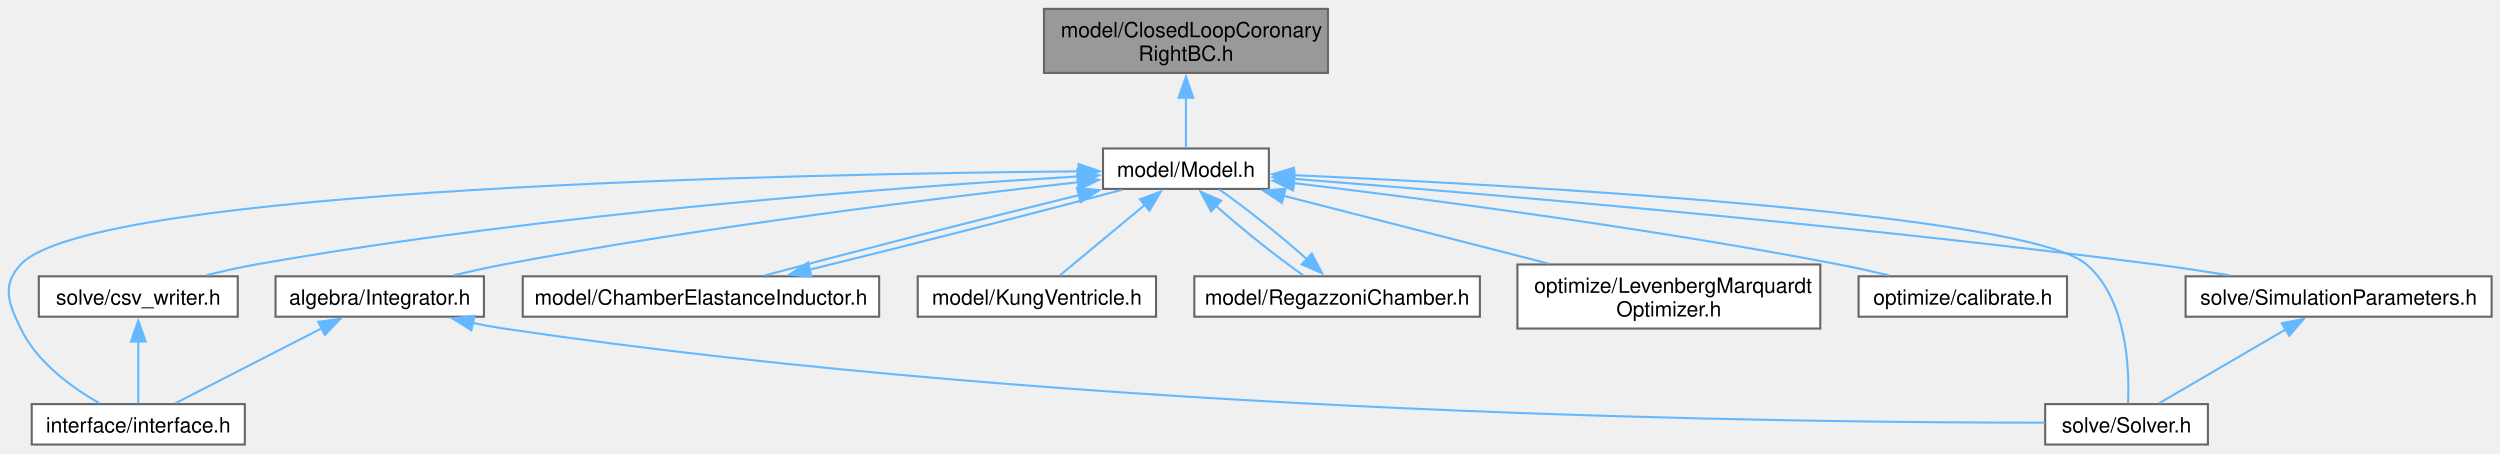
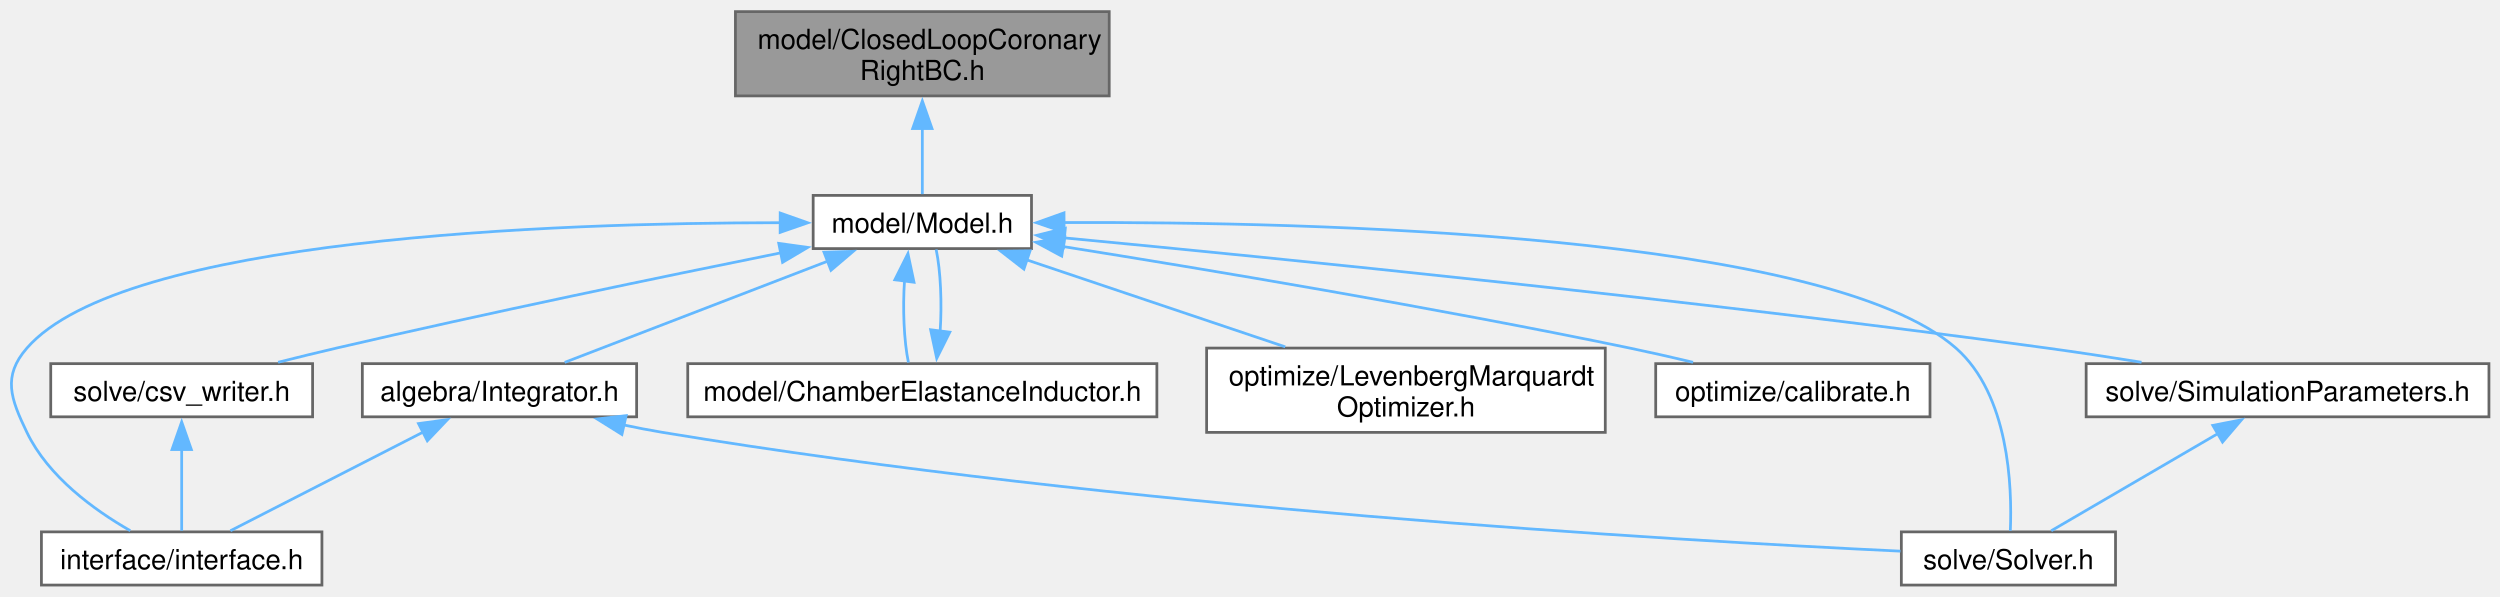
- <svg xmlns="http://www.w3.org/2000/svg" xmlns:xlink="http://www.w3.org/1999/xlink" width="1191pt" height="216pt" viewBox="0.00 0.00 1190.74 215.50">
+ <svg xmlns="http://www.w3.org/2000/svg" xmlns:xlink="http://www.w3.org/1999/xlink" width="905pt" height="216pt" viewBox="0.00 0.00 904.61 215.50">
  <g id="graph0" class="graph" transform="scale(1 1) rotate(0) translate(4 211.5)">
    <g id="Node000001" class="node">
      <g id="a_Node000001">
        <a xlink:title="Right side of ClosedLoopCoronaryBC.">
-           <polygon fill="#999999" stroke="#666666" points="628.49,-207.5 493.24,-207.5 493.24,-177 628.49,-177 628.49,-207.5" />
-           <text text-anchor="start" x="501.24" y="-194" font-family="Helvetica,sans-Serif" font-size="10.00">model/ClosedLoopCoronary</text>
-           <text text-anchor="middle" x="560.86" y="-182.75" font-family="Helvetica,sans-Serif" font-size="10.00">RightBC.h</text>
+           <polygon fill="#999999" stroke="#666666" points="397.36,-207.5 262.11,-207.5 262.11,-177 397.36,-177 397.36,-207.5" />
+           <text text-anchor="start" x="270.11" y="-194" font-family="Helvetica,sans-Serif" font-size="10.00">model/ClosedLoopCoronary</text>
+           <text text-anchor="middle" x="329.74" y="-182.75" font-family="Helvetica,sans-Serif" font-size="10.00">RightBC.h</text>
        </a>
      </g>
    </g>
    <g id="Node000002" class="node">
      <g id="a_Node000002">
        <a xlink:href="_model_8h.html" target="_top" xlink:title="model::Model source file">
-           <polygon fill="white" stroke="#666666" points="600.36,-141 521.36,-141 521.36,-121.75 600.36,-121.75 600.36,-141" />
-           <text text-anchor="middle" x="560.86" y="-127.5" font-family="Helvetica,sans-Serif" font-size="10.00">model/Model.h</text>
+           <polygon fill="white" stroke="#666666" points="369.24,-141 290.24,-141 290.24,-121.75 369.24,-121.75 369.24,-141" />
+           <text text-anchor="middle" x="329.74" y="-127.5" font-family="Helvetica,sans-Serif" font-size="10.00">model/Model.h</text>
        </a>
      </g>
    </g>
    <g id="edge1_Node000001_Node000002" class="edge">
      <g id="a_edge1_Node000001_Node000002">
        <a xlink:title=" ">
-           <path fill="none" stroke="#63b8ff" d="M560.86,-165.23C560.86,-156.73 560.86,-147.84 560.86,-141.45" />
-           <polygon fill="#63b8ff" stroke="#63b8ff" points="557.36,-165.18 560.86,-175.18 564.36,-165.18 557.36,-165.18" />
+           <path fill="none" stroke="#63b8ff" d="M329.74,-165.23C329.74,-156.73 329.74,-147.84 329.74,-141.45" />
+           <polygon fill="#63b8ff" stroke="#63b8ff" points="326.24,-165.18 329.74,-175.18 333.24,-165.18 326.24,-165.18" />
        </a>
      </g>
    </g>
    <g id="Node000003" class="node">
      <g id="a_Node000003">
        <a xlink:href="_integrator_8h.html" target="_top" xlink:title="Integrator source file.">
-           <polygon fill="white" stroke="#666666" points="226.49,-80.12 127.24,-80.12 127.24,-60.88 226.49,-60.88 226.49,-80.12" />
-           <text text-anchor="middle" x="176.86" y="-66.62" font-family="Helvetica,sans-Serif" font-size="10.00">algebra/Integrator.h</text>
+           <polygon fill="white" stroke="#666666" points="226.36,-80.12 127.11,-80.12 127.11,-60.88 226.36,-60.88 226.36,-80.12" />
+           <text text-anchor="middle" x="176.74" y="-66.62" font-family="Helvetica,sans-Serif" font-size="10.00">algebra/Integrator.h</text>
        </a>
      </g>
    </g>
    <g id="edge2_Node000002_Node000003" class="edge">
      <g id="a_edge2_Node000002_Node000003">
        <a xlink:title=" ">
-           <path fill="none" stroke="#63b8ff" d="M509.46,-124.93C445.17,-117.76 331.88,-103.89 235.86,-85.75 228.09,-84.28 219.82,-82.45 211.99,-80.6" />
-           <polygon fill="#63b8ff" stroke="#63b8ff" points="509.05,-128.41 519.37,-126.03 509.82,-121.45 509.05,-128.41" />
+           <path fill="none" stroke="#63b8ff" d="M295.7,-117.28C266.72,-106.13 225.84,-90.4 200.33,-80.58" />
+           <polygon fill="#63b8ff" stroke="#63b8ff" points="294.16,-120.44 304.75,-120.76 296.68,-113.9 294.16,-120.44" />
        </a>
      </g>
    </g>
    <g id="Node000004" class="node">
      <g id="a_Node000004">
        <a xlink:href="interface_8h.html" target="_top" xlink:title="svZeroDSolver callable interface.">
-           <polygon fill="white" stroke="#666666" points="112.61,-19.25 11.11,-19.25 11.11,0 112.61,0 112.61,-19.25" />
-           <text text-anchor="middle" x="61.86" y="-5.75" font-family="Helvetica,sans-Serif" font-size="10.00">interface/interface.h</text>
+           <polygon fill="white" stroke="#666666" points="112.49,-19.25 10.99,-19.25 10.99,0 112.49,0 112.49,-19.25" />
+           <text text-anchor="middle" x="61.74" y="-5.75" font-family="Helvetica,sans-Serif" font-size="10.00">interface/interface.h</text>
        </a>
      </g>
    </g>
    <g id="edge5_Node000002_Node000004" class="edge">
      <g id="a_edge5_Node000002_Node000004">
        <a xlink:title=" ">
-           <path fill="none" stroke="#63b8ff" d="M510,-130.12C379.33,-128.95 39.67,-122.38 5.86,-85.75 -3.33,-75.79 -0.02,-67.46 5.86,-55.25 13.58,-39.23 30.15,-27.19 43.27,-19.67" />
-           <polygon fill="#63b8ff" stroke="#63b8ff" points="509.71,-133.62 519.74,-130.2 509.76,-126.62 509.71,-133.62" />
+           <path fill="none" stroke="#63b8ff" d="M278.47,-131.12C196.23,-131.09 40.49,-125.62 5.74,-85.75 -3.17,-75.53 -0.15,-67.46 5.74,-55.25 13.45,-39.23 30.02,-27.19 43.15,-19.67" />
+           <polygon fill="#63b8ff" stroke="#63b8ff" points="278.31,-134.62 288.3,-131.09 278.29,-127.62 278.31,-134.62" />
        </a>
      </g>
    </g>
    <g id="Node000005" class="node">
      <g id="a_Node000005">
        <a xlink:href="_solver_8h.html" target="_top" xlink:title="Solver source file.">
-           <polygon fill="white" stroke="#666666" points="1047.61,-19.25 970.11,-19.25 970.11,0 1047.61,0 1047.61,-19.25" />
-           <text text-anchor="middle" x="1008.86" y="-5.75" font-family="Helvetica,sans-Serif" font-size="10.00">solve/Solver.h</text>
+           <polygon fill="white" stroke="#666666" points="761.49,-19.25 683.99,-19.25 683.99,0 761.49,0 761.49,-19.25" />
+           <text text-anchor="middle" x="722.74" y="-5.75" font-family="Helvetica,sans-Serif" font-size="10.00">solve/Solver.h</text>
        </a>
      </g>
    </g>
-     <g id="edge15_Node000002_Node000005" class="edge">
-       <g id="a_edge15_Node000002_Node000005">
+     <g id="edge12_Node000002_Node000005" class="edge">
+       <g id="a_edge12_Node000002_Node000005">
        <a xlink:title=" ">
-           <path fill="none" stroke="#63b8ff" d="M611.79,-128.31C719.27,-123.51 961.76,-110.07 989.86,-85.75 1009.19,-69.02 1010.29,-35.74 1009.58,-19.7" />
-           <polygon fill="#63b8ff" stroke="#63b8ff" points="611.94,-124.8 602.1,-128.74 612.25,-131.8 611.94,-124.8" />
+           <path fill="none" stroke="#63b8ff" d="M380.92,-131.18C471.95,-131.52 656.85,-126.95 703.74,-85.75 722.94,-68.88 724.1,-35.67 723.43,-19.67" />
+           <polygon fill="#63b8ff" stroke="#63b8ff" points="381.04,-127.68 371.02,-131.12 381,-134.68 381.04,-127.68" />
        </a>
      </g>
    </g>
    <g id="Node000006" class="node">
      <g id="a_Node000006">
        <a xlink:href="_chamber_elastance_inductor_8h.html" target="_top" xlink:title="model::ChamberElastanceInductor source file">
-           <polygon fill="white" stroke="#666666" points="414.74,-80.12 244.99,-80.12 244.99,-60.88 414.74,-60.88 414.74,-80.12" />
-           <text text-anchor="middle" x="329.86" y="-66.62" font-family="Helvetica,sans-Serif" font-size="10.00">model/ChamberElastanceInductor.h</text>
+           <polygon fill="white" stroke="#666666" points="414.61,-80.12 244.86,-80.12 244.86,-60.88 414.61,-60.88 414.61,-80.12" />
+           <text text-anchor="middle" x="329.74" y="-66.62" font-family="Helvetica,sans-Serif" font-size="10.00">model/ChamberElastanceInductor.h</text>
        </a>
      </g>
    </g>
    <g id="edge6_Node000002_Node000006" class="edge">
      <g id="a_edge6_Node000002_Node000006">
        <a xlink:title=" ">
-           <path fill="none" stroke="#63b8ff" d="M510.13,-118.84C464.31,-107.63 398.54,-90.83 360.33,-80.55" />
-           <polygon fill="#63b8ff" stroke="#63b8ff" points="509.02,-122.18 519.56,-121.14 510.67,-115.37 509.02,-122.18" />
+           <path fill="none" stroke="#63b8ff" d="M323.3,-110.28C322.6,-100.17 323.07,-88.42 324.71,-80.53" />
+           <polygon fill="#63b8ff" stroke="#63b8ff" points="319.79,-110.46 324.53,-119.93 326.73,-109.57 319.79,-110.46" />
        </a>
      </g>
    </g>
    <g id="Node000007" class="node">
      <g id="a_Node000007">
-         <a xlink:href="_kung_ventricle_8h.html" target="_top" xlink:title="model::KungVentricle source file">
-           <polygon fill="white" stroke="#666666" points="546.61,-80.12 433.11,-80.12 433.11,-60.88 546.61,-60.88 546.61,-80.12" />
-           <text text-anchor="middle" x="489.86" y="-66.62" font-family="Helvetica,sans-Serif" font-size="10.00">model/KungVentricle.h</text>
+         <a xlink:href="_levenberg_marquardt_optimizer_8h.html" target="_top" xlink:title="opt::LevenbergMarquardtOptimizer source file">
+           <polygon fill="white" stroke="#666666" points="576.86,-85.75 432.61,-85.75 432.61,-55.25 576.86,-55.25 576.86,-85.75" />
+           <text text-anchor="start" x="440.61" y="-72.25" font-family="Helvetica,sans-Serif" font-size="10.00">optimize/LevenbergMarquardt</text>
+           <text text-anchor="middle" x="504.74" y="-61" font-family="Helvetica,sans-Serif" font-size="10.00">Optimizer.h</text>
        </a>
      </g>
    </g>
    <g id="edge8_Node000002_Node000007" class="edge">
      <g id="a_edge8_Node000002_Node000007">
        <a xlink:title=" ">
-           <path fill="none" stroke="#63b8ff" d="M541.34,-114.19C528.26,-103.34 511.52,-89.46 500.75,-80.53" />
-           <polygon fill="#63b8ff" stroke="#63b8ff" points="538.98,-116.78 548.91,-120.47 543.45,-111.39 538.98,-116.78" />
+           <path fill="none" stroke="#63b8ff" d="M367.45,-117.69C394.95,-108.44 432.27,-95.88 461.06,-86.19" />
+           <polygon fill="#63b8ff" stroke="#63b8ff" points="366.49,-114.32 358.13,-120.82 368.72,-120.95 366.49,-114.32" />
        </a>
      </g>
    </g>
    <g id="Node000008" class="node">
      <g id="a_Node000008">
-         <a xlink:href="_regazzoni_chamber_8h.html" target="_top" xlink:title="model::RegazzoniChamber source file">
-           <polygon fill="white" stroke="#666666" points="700.86,-80.12 564.86,-80.12 564.86,-60.88 700.86,-60.88 700.86,-80.12" />
-           <text text-anchor="middle" x="632.86" y="-66.62" font-family="Helvetica,sans-Serif" font-size="10.00">model/RegazzoniChamber.h</text>
+         <a xlink:href="calibrate_8h.html" target="_top" xlink:title="opt::calibrate source file">
+           <polygon fill="white" stroke="#666666" points="694.36,-80.12 595.11,-80.12 595.11,-60.88 694.36,-60.88 694.36,-80.12" />
+           <text text-anchor="middle" x="644.74" y="-66.62" font-family="Helvetica,sans-Serif" font-size="10.00">optimize/calibrate.h</text>
        </a>
      </g>
    </g>
    <g id="edge9_Node000002_Node000008" class="edge">
      <g id="a_edge9_Node000002_Node000008">
        <a xlink:title=" ">
-           <path fill="none" stroke="#63b8ff" d="M574.91,-113.87C587.02,-103.07 604.14,-89.37 616.8,-80.53" />
-           <polygon fill="#63b8ff" stroke="#63b8ff" points="572.83,-111.03 567.89,-120.4 577.6,-116.15 572.83,-111.03" />
+           <path fill="none" stroke="#63b8ff" d="M380.56,-122.51C432.35,-114.25 514.9,-100.46 585.74,-85.75 593.16,-84.21 601.08,-82.4 608.62,-80.61" />
+           <polygon fill="#63b8ff" stroke="#63b8ff" points="380.18,-119.02 370.85,-124.04 381.28,-125.94 380.18,-119.02" />
        </a>
      </g>
    </g>
    <g id="Node000009" class="node">
      <g id="a_Node000009">
-         <a xlink:href="_levenberg_marquardt_optimizer_8h.html" target="_top" xlink:title="opt::LevenbergMarquardtOptimizer source file">
-           <polygon fill="white" stroke="#666666" points="862.99,-85.75 718.74,-85.75 718.74,-55.25 862.99,-55.25 862.99,-85.75" />
-           <text text-anchor="start" x="726.74" y="-72.25" font-family="Helvetica,sans-Serif" font-size="10.00">optimize/LevenbergMarquardt</text>
-           <text text-anchor="middle" x="790.86" y="-61" font-family="Helvetica,sans-Serif" font-size="10.00">Optimizer.h</text>
+         <a xlink:href="_simulation_parameters_8h.html" target="_top" xlink:title="Source file to read simulation configuration.">
+           <polygon fill="white" stroke="#666666" points="896.61,-80.12 750.86,-80.12 750.86,-60.88 896.61,-60.88 896.61,-80.12" />
+           <text text-anchor="middle" x="823.74" y="-66.62" font-family="Helvetica,sans-Serif" font-size="10.00">solve/SimulationParameters.h</text>
        </a>
      </g>
    </g>
-     <g id="edge11_Node000002_Node000009" class="edge">
-       <g id="a_edge11_Node000002_Node000009">
+     <g id="edge10_Node000002_Node000009" class="edge">
+       <g id="a_edge10_Node000002_Node000009">
        <a xlink:title=" ">
-           <path fill="none" stroke="#63b8ff" d="M607.1,-118.54C643.5,-109.22 694.44,-96.18 733.45,-86.19" />
-           <polygon fill="#63b8ff" stroke="#63b8ff" points="606.58,-115.06 597.76,-120.93 608.32,-121.84 606.58,-115.06" />
+           <path fill="none" stroke="#63b8ff" d="M380.99,-125.64C458.26,-118.3 609.12,-103.18 736.74,-85.75 747.81,-84.24 759.64,-82.43 770.89,-80.62" />
+           <polygon fill="#63b8ff" stroke="#63b8ff" points="380.82,-122.14 371.19,-126.56 381.48,-129.11 380.82,-122.14" />
        </a>
      </g>
    </g>
    <g id="Node000010" class="node">
      <g id="a_Node000010">
-         <a xlink:href="calibrate_8h.html" target="_top" xlink:title="opt::calibrate source file">
-           <polygon fill="white" stroke="#666666" points="980.49,-80.12 881.24,-80.12 881.24,-60.88 980.49,-60.88 980.49,-80.12" />
-           <text text-anchor="middle" x="930.86" y="-66.62" font-family="Helvetica,sans-Serif" font-size="10.00">optimize/calibrate.h</text>
+         <a xlink:href="csv__writer_8h.html" target="_top" xlink:title="csv_writer source file">
+           <polygon fill="white" stroke="#666666" points="109.11,-80.12 14.36,-80.12 14.36,-60.88 109.11,-60.88 109.11,-80.12" />
+           <text text-anchor="middle" x="61.74" y="-66.62" font-family="Helvetica,sans-Serif" font-size="10.00">solve/csv_writer.h</text>
        </a>
      </g>
    </g>
-     <g id="edge12_Node000002_Node000010" class="edge">
-       <g id="a_edge12_Node000002_Node000010">
+     <g id="edge13_Node000002_Node000010" class="edge">
+       <g id="a_edge13_Node000002_Node000010">
        <a xlink:title=" ">
-           <path fill="none" stroke="#63b8ff" d="M612.21,-124.52C674.07,-117.11 781.03,-103.2 871.86,-85.75 879.62,-84.26 887.9,-82.42 895.73,-80.56" />
-           <polygon fill="#63b8ff" stroke="#63b8ff" points="611.85,-121.03 602.33,-125.69 612.67,-127.99 611.85,-121.03" />
-         </a>
-       </g>
-     </g>
-     <g id="Node000011" class="node">
-       <g id="a_Node000011">
-         <a xlink:href="_simulation_parameters_8h.html" target="_top" xlink:title="Source file to read simulation configuration.">
-           <polygon fill="white" stroke="#666666" points="1182.74,-80.12 1036.99,-80.12 1036.99,-60.88 1182.74,-60.88 1182.74,-80.12" />
-           <text text-anchor="middle" x="1109.86" y="-66.62" font-family="Helvetica,sans-Serif" font-size="10.00">solve/SimulationParameters.h</text>
-         </a>
-       </g>
-     </g>
-     <g id="edge13_Node000002_Node000011" class="edge">
-       <g id="a_edge13_Node000002_Node000011">
-         <a xlink:title=" ">
-           <path fill="none" stroke="#63b8ff" d="M612.26,-126.53C697.69,-119.88 874.23,-105.08 1022.86,-85.75 1034.24,-84.27 1046.42,-82.43 1057.96,-80.58" />
-           <polygon fill="#63b8ff" stroke="#63b8ff" points="612.03,-123.03 602.33,-127.29 612.57,-130.01 612.03,-123.03" />
-         </a>
-       </g>
-     </g>
-     <g id="Node000012" class="node">
-       <g id="a_Node000012">
-         <a xlink:href="csv__writer_8h.html" target="_top" xlink:title="csv_writer source file">
-           <polygon fill="white" stroke="#666666" points="109.24,-80.12 14.49,-80.12 14.49,-60.88 109.24,-60.88 109.24,-80.12" />
-           <text text-anchor="middle" x="61.86" y="-66.62" font-family="Helvetica,sans-Serif" font-size="10.00">solve/csv_writer.h</text>
-         </a>
-       </g>
-     </g>
-     <g id="edge16_Node000002_Node000012" class="edge">
-       <g id="a_edge16_Node000002_Node000012">
-         <a xlink:title=" ">
-           <path fill="none" stroke="#63b8ff" d="M509.52,-127.69C426.63,-122.8 258.39,-110.57 117.86,-85.75 110.15,-84.39 101.95,-82.53 94.26,-80.61" />
-           <polygon fill="#63b8ff" stroke="#63b8ff" points="509.18,-131.18 519.37,-128.26 509.58,-124.19 509.18,-131.18" />
+           <path fill="none" stroke="#63b8ff" d="M278.74,-120.26C235.72,-111.58 172.55,-98.49 117.74,-85.75 110.9,-84.16 103.61,-82.37 96.63,-80.62" />
+           <polygon fill="#63b8ff" stroke="#63b8ff" points="277.79,-123.64 288.29,-122.18 279.17,-116.78 277.79,-123.64" />
        </a>
      </g>
    </g>
    <g id="edge3_Node000003_Node000004" class="edge">
      <g id="a_edge3_Node000003_Node000004">
        <a xlink:title=" ">
-           <path fill="none" stroke="#63b8ff" d="M149.17,-55.33C127.51,-44.24 98.05,-29.15 79.49,-19.65" />
-           <polygon fill="#63b8ff" stroke="#63b8ff" points="147.55,-58.43 158.05,-59.87 150.74,-52.2 147.55,-58.43" />
+           <path fill="none" stroke="#63b8ff" d="M149.05,-55.33C127.39,-44.24 97.92,-29.15 79.37,-19.65" />
+           <polygon fill="#63b8ff" stroke="#63b8ff" points="147.43,-58.43 157.92,-59.87 150.62,-52.2 147.43,-58.43" />
        </a>
      </g>
    </g>
    <g id="edge4_Node000003_Node000005" class="edge">
      <g id="a_edge4_Node000003_Node000005">
        <a xlink:title=" ">
-           <path fill="none" stroke="#63b8ff" d="M220.88,-57.96C225.91,-56.91 230.98,-55.97 235.86,-55.25 515.09,-13.81 856.37,-10.33 970,-10.42" />
-           <polygon fill="#63b8ff" stroke="#63b8ff" points="220.51,-54.45 211.52,-60.05 222.04,-61.28 220.51,-54.45" />
+           <path fill="none" stroke="#63b8ff" d="M221.55,-57.96C226.32,-56.94 231.12,-56.02 235.74,-55.25 400.95,-27.88 600.69,-16.19 683.67,-12.27" />
+           <polygon fill="#63b8ff" stroke="#63b8ff" points="221.03,-54.49 212.05,-60.1 222.57,-61.32 221.03,-54.49" />
        </a>
      </g>
    </g>
    <g id="edge7_Node000006_Node000002" class="edge">
      <g id="a_edge7_Node000006_Node000002">
        <a xlink:title=" ">
-           <path fill="none" stroke="#63b8ff" d="M381.71,-83.31C427.44,-94.51 492.4,-111.11 530.31,-121.3" />
-           <polygon fill="#63b8ff" stroke="#63b8ff" points="382.54,-79.91 372,-80.94 380.88,-86.71 382.54,-79.91" />
+           <path fill="none" stroke="#63b8ff" d="M336.18,-91.7C336.87,-101.82 336.39,-113.57 334.74,-121.43" />
+           <polygon fill="#63b8ff" stroke="#63b8ff" points="339.68,-91.51 334.95,-82.03 332.74,-92.39 339.68,-91.51" />
        </a>
      </g>
    </g>
-     <g id="edge10_Node000008_Node000002" class="edge">
-       <g id="a_edge10_Node000008_Node000002">
+     <g id="edge11_Node000009_Node000005" class="edge">
+       <g id="a_edge11_Node000009_Node000005">
        <a xlink:title=" ">
-           <path fill="none" stroke="#63b8ff" d="M618.69,-88.11C606.55,-98.93 589.43,-112.62 576.81,-121.43" />
-           <polygon fill="#63b8ff" stroke="#63b8ff" points="620.8,-90.93 625.74,-81.56 616.03,-85.8 620.8,-90.93" />
+           <path fill="none" stroke="#63b8ff" d="M798.63,-54.87C779.69,-43.82 754.29,-29.02 738.22,-19.65" />
+           <polygon fill="#63b8ff" stroke="#63b8ff" points="796.69,-57.78 807.09,-59.8 800.21,-51.74 796.69,-57.78" />
        </a>
      </g>
    </g>
-     <g id="edge14_Node000011_Node000005" class="edge">
-       <g id="a_edge14_Node000011_Node000005">
+     <g id="edge14_Node000010_Node000004" class="edge">
+       <g id="a_edge14_Node000010_Node000004">
        <a xlink:title=" ">
-           <path fill="none" stroke="#63b8ff" d="M1084.76,-54.87C1065.81,-43.82 1040.42,-29.02 1024.34,-19.65" />
-           <polygon fill="#63b8ff" stroke="#63b8ff" points="1082.81,-57.78 1093.21,-59.8 1086.34,-51.74 1082.81,-57.78" />
-         </a>
-       </g>
-     </g>
-     <g id="edge17_Node000012_Node000004" class="edge">
-       <g id="a_edge17_Node000012_Node000004">
-         <a xlink:title=" ">
-           <path fill="none" stroke="#63b8ff" d="M61.86,-49.07C61.86,-39.04 61.86,-27.46 61.86,-19.65" />
-           <polygon fill="#63b8ff" stroke="#63b8ff" points="58.36,-49.04 61.86,-59.04 65.36,-49.04 58.36,-49.04" />
+           <path fill="none" stroke="#63b8ff" d="M61.74,-49.07C61.74,-39.04 61.74,-27.46 61.74,-19.65" />
+           <polygon fill="#63b8ff" stroke="#63b8ff" points="58.24,-49.04 61.74,-59.04 65.24,-49.04 58.24,-49.04" />
        </a>
      </g>
    </g>
  </g>
</svg>
